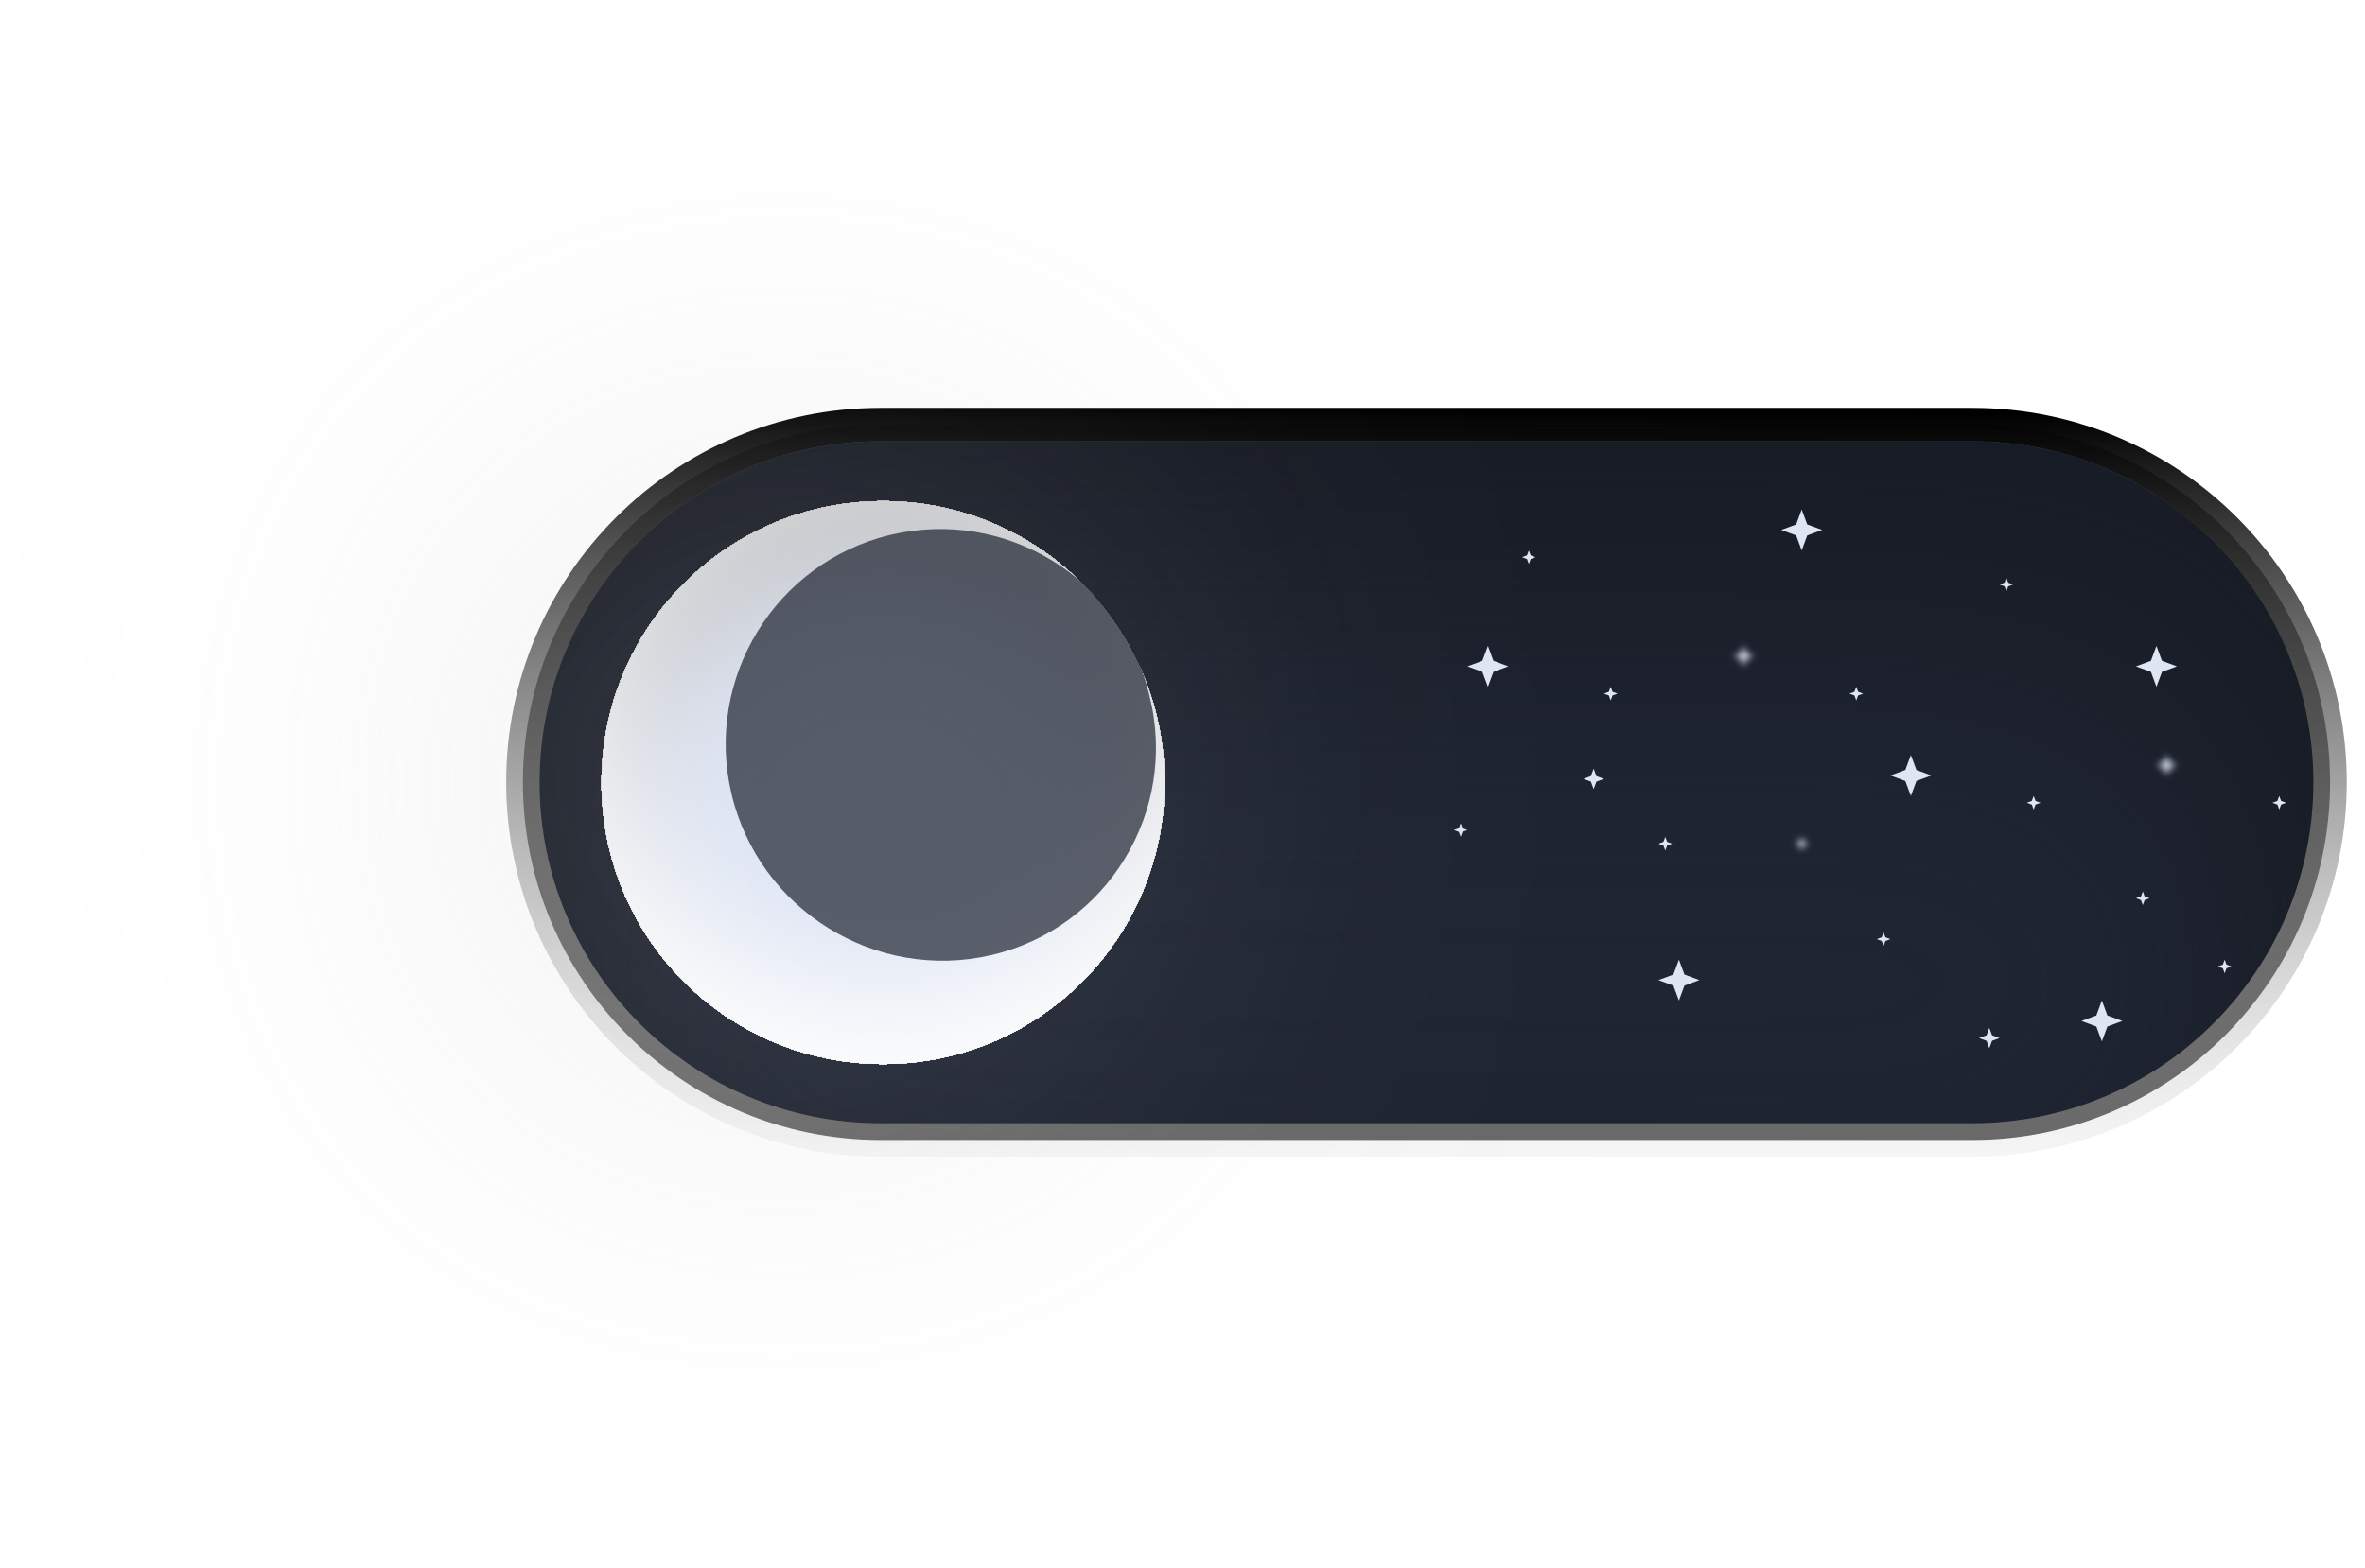
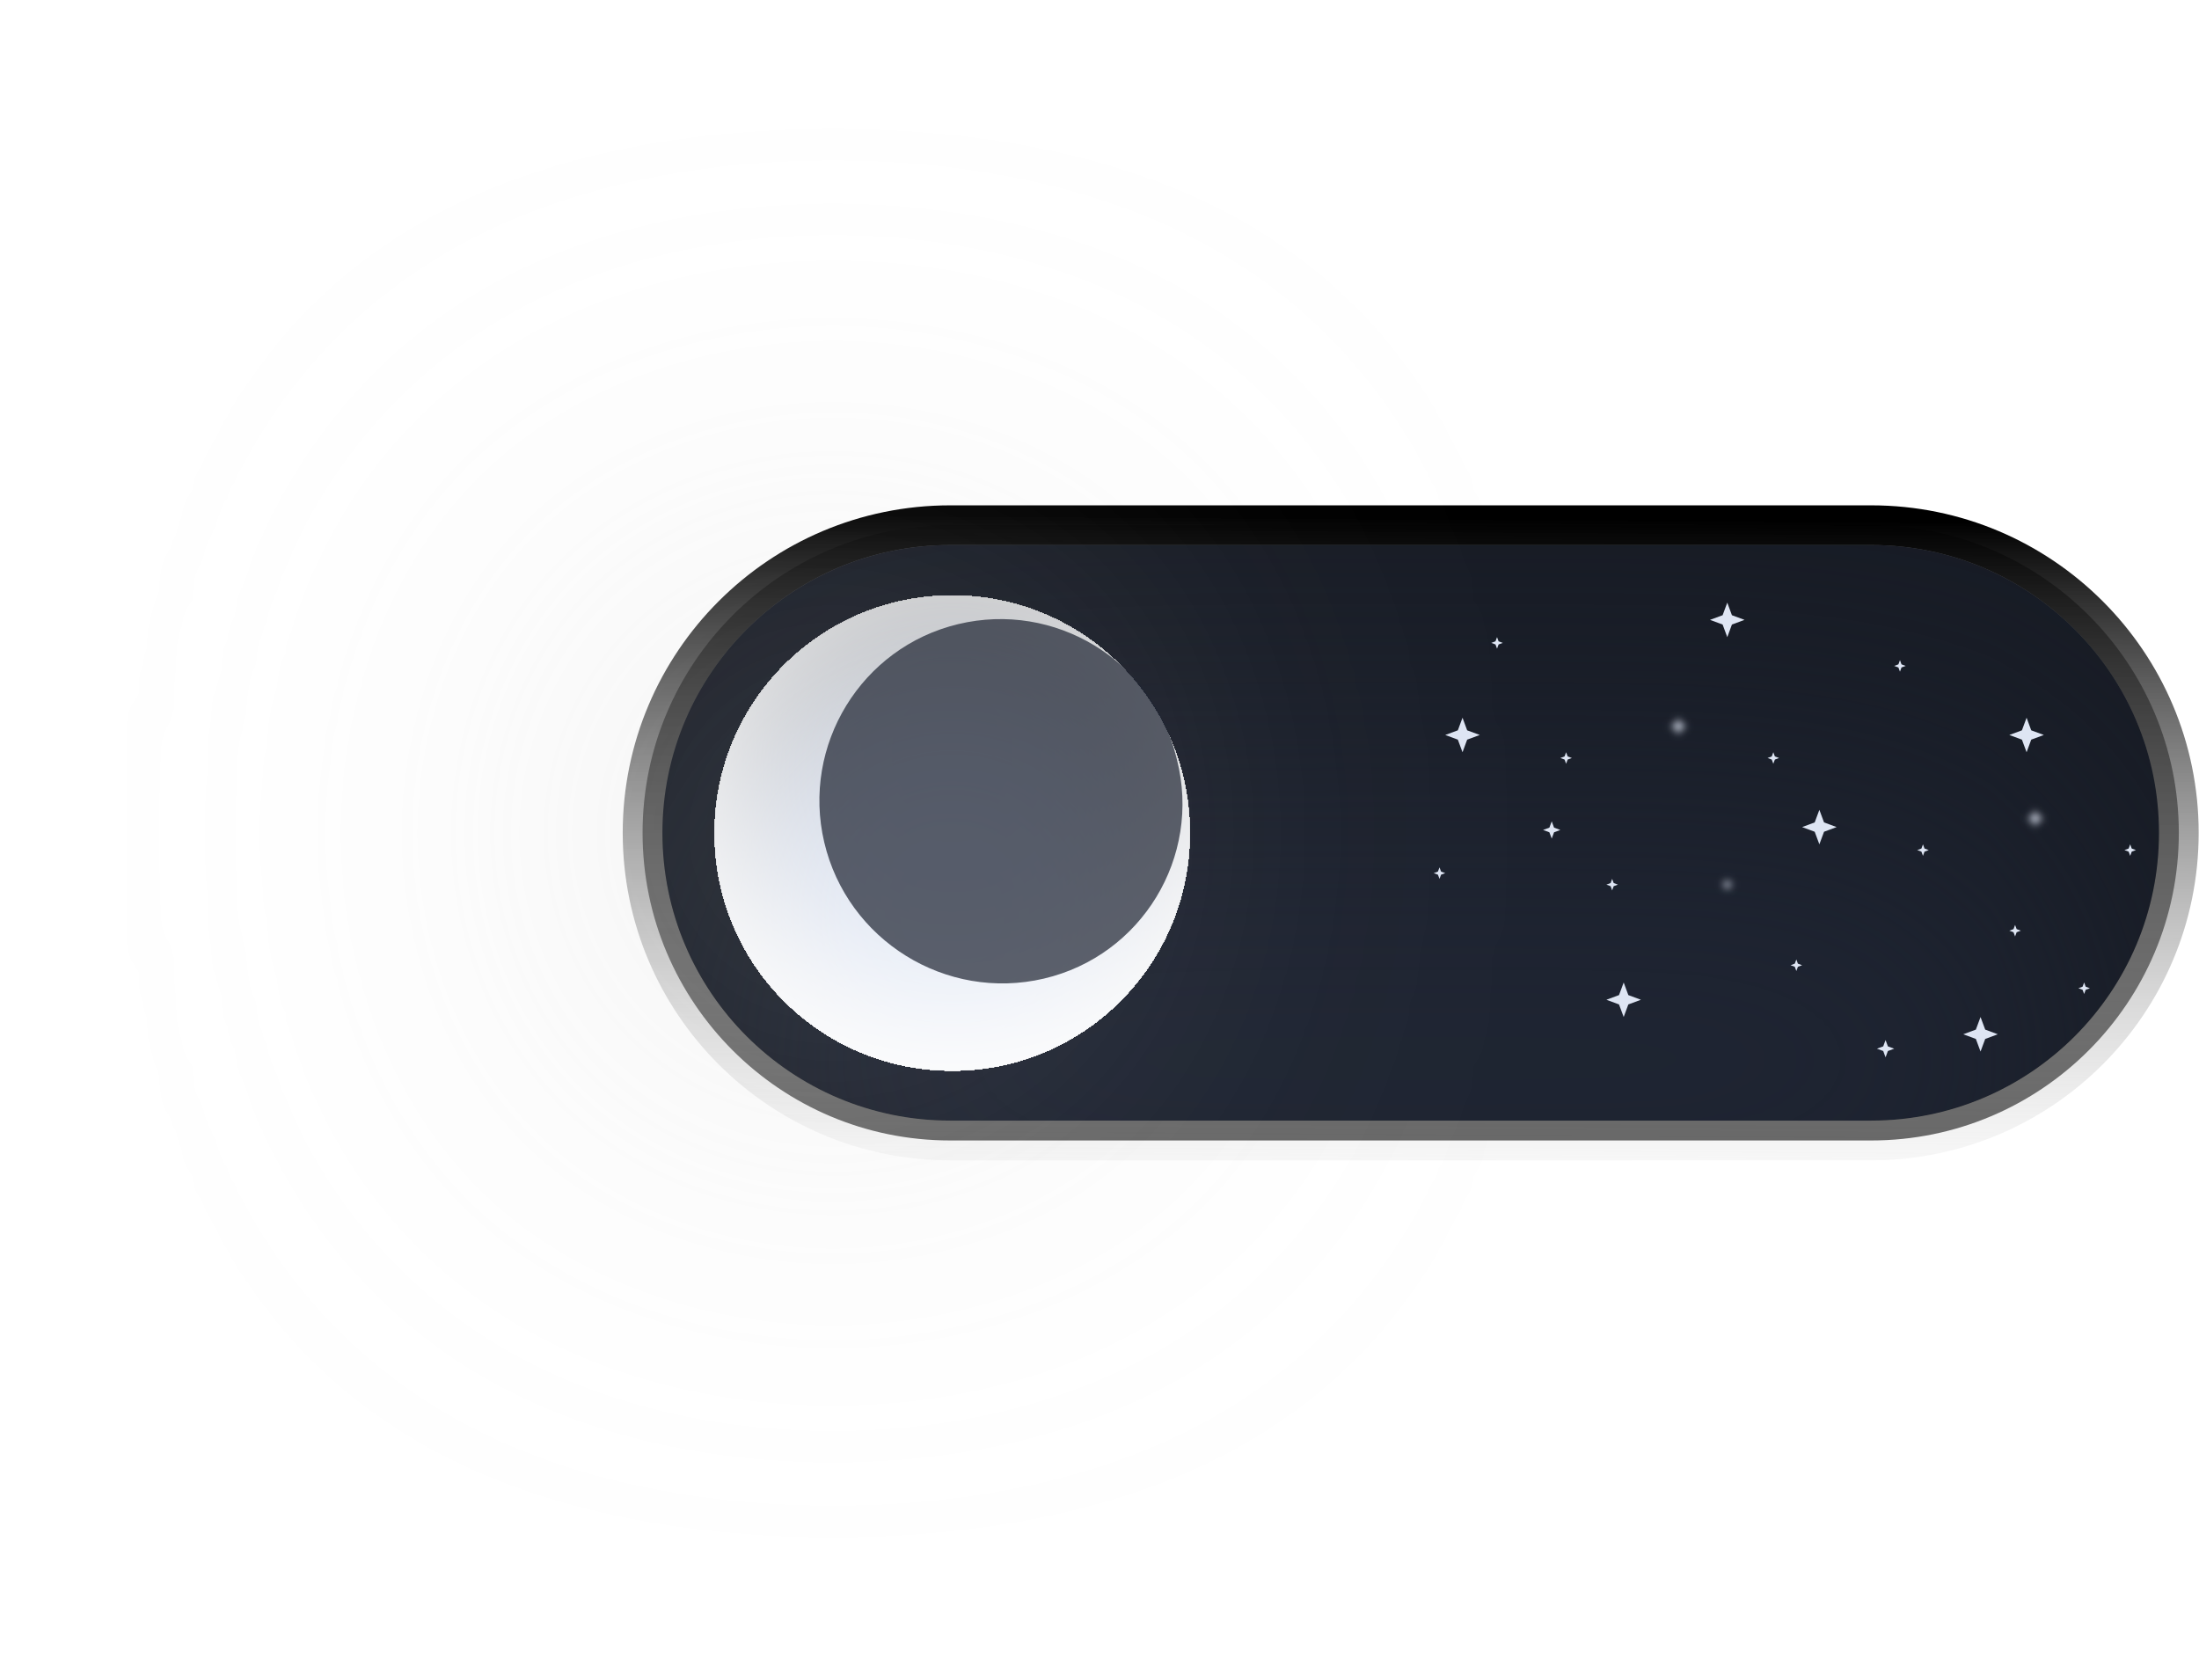
- <svg xmlns="http://www.w3.org/2000/svg" width="92" height="61" viewBox="0 0 92 61" fill="none">
-   <rect x="0.65" y="-0.65" width="70.3" height="27.838" rx="13.919" transform="matrix(-1 0 0 1 91.2912 17.1714)" fill="#4F4F4F" stroke="url(#paint0_linear_312_3517)" stroke-width="1.3" />
-   <mask id="mask0_312_3517" style="mask-type:alpha" maskUnits="userSpaceOnUse" x="20" y="17" width="70" height="27">
-     <rect width="69" height="26.538" rx="13.269" transform="matrix(-1 0 0 1 89.9912 17.1714)" fill="black" />
+ <svg xmlns="http://www.w3.org/2000/svg" width="72" height="55" viewBox="0 0 72 55" fill="none">
+   <rect x="0.65" y="-0.65" width="50.3" height="20.146" rx="10.073" transform="matrix(-1 0 0 1 71.9893 17.8462)" fill="#4F4F4F" stroke="url(#paint0_linear_312_3517)" stroke-width="1.3" />
+   <mask id="mask0_312_3517" style="mask-type:alpha" maskUnits="userSpaceOnUse" x="21" y="17" width="50" height="20">
+     <rect width="49" height="18.846" rx="9.423" transform="matrix(-1 0 0 1 70.6893 17.8462)" fill="black" />
  </mask>
  <g mask="url(#mask0_312_3517)">
    <g filter="url(#filter0_i_312_3517)">
-       <rect width="69" height="26.538" rx="13.269" transform="matrix(-1 0 0 1 89.9912 17.1714)" fill="#1F2533" />
+       <rect width="49" height="18.846" rx="9.423" transform="matrix(-1 0 0 1 70.6893 17.8462)" fill="#1F2533" />
    </g>
-     <path d="M83.887 25.133L83.672 25.714L83.091 25.929L83.672 26.144L83.887 26.725L84.102 26.144L84.683 25.929L84.102 25.714L83.887 25.133Z" fill="#DEE5F3" />
-     <path d="M74.334 29.379L74.118 29.96L73.537 30.175L74.118 30.391L74.334 30.972L74.549 30.391L75.13 30.175L74.549 29.96L74.334 29.379Z" fill="#DEE5F3" />
-     <path d="M81.764 38.933L81.549 39.514L80.968 39.729L81.549 39.944L81.764 40.525L81.979 39.944L82.561 39.729L81.979 39.514L81.764 38.933Z" fill="#DEE5F3" />
-     <path d="M79.111 30.971L79.039 31.165L78.845 31.237L79.039 31.308L79.111 31.502L79.182 31.308L79.376 31.237L79.182 31.165L79.111 30.971Z" fill="#DEE5F3" />
-     <path d="M83.357 34.687L83.285 34.881L83.091 34.952L83.285 35.024L83.357 35.218L83.428 35.024L83.622 34.952L83.428 34.881L83.357 34.687Z" fill="#DEE5F3" />
-     <path d="M77.385 39.995L77.278 40.285L76.987 40.393L77.278 40.5L77.385 40.791L77.493 40.5L77.784 40.393L77.493 40.285L77.385 39.995Z" fill="#DEE5F3" />
+     <path d="M66.355 23.5L66.202 23.913L65.789 24.065L66.202 24.218L66.355 24.631L66.507 24.218L66.92 24.065L66.507 23.913L66.355 23.5Z" fill="#DEE5F3" />
+     <path d="M59.57 26.516L59.417 26.928L59.005 27.081L59.417 27.234L59.57 27.646L59.723 27.234L60.135 27.081L59.723 26.928L59.57 26.516Z" fill="#DEE5F3" />
+     <path d="M64.847 33.3L64.694 33.712L64.282 33.865L64.694 34.018L64.847 34.431L65 34.018L65.412 33.865L65 33.712L64.847 33.3Z" fill="#DEE5F3" />
+     <path d="M62.962 27.646L62.911 27.784L62.774 27.834L62.911 27.885L62.962 28.023L63.013 27.885L63.151 27.834L63.013 27.784L62.962 27.646Z" fill="#DEE5F3" />
+     <path d="M65.978 30.285L65.927 30.422L65.789 30.473L65.927 30.524L65.978 30.662L66.029 30.524L66.166 30.473L66.029 30.422L65.978 30.285Z" fill="#DEE5F3" />
+     <path d="M61.737 34.054L61.661 34.261L61.455 34.337L61.661 34.413L61.737 34.62L61.814 34.413L62.02 34.337L61.814 34.261L61.737 34.054Z" fill="#DEE5F3" />
    <g filter="url(#filter1_f_312_3517)">
-       <path d="M84.285 29.379L84.178 29.67L83.887 29.777L84.178 29.885L84.285 30.175L84.393 29.885L84.683 29.777L84.393 29.67L84.285 29.379Z" fill="#DEE5F3" />
+       <path d="M66.637 26.516L66.561 26.722L66.355 26.798L66.561 26.875L66.637 27.081L66.714 26.875L66.92 26.798L66.714 26.722L66.637 26.516Z" fill="#DEE5F3" />
    </g>
-     <path d="M86.541 37.341L86.47 37.535L86.276 37.606L86.47 37.678L86.541 37.872L86.613 37.678L86.807 37.606L86.613 37.535L86.541 37.341Z" fill="#DEE5F3" />
-     <path d="M73.272 36.279L73.2 36.472L73.007 36.544L73.2 36.616L73.272 36.81L73.344 36.616L73.537 36.544L73.344 36.472L73.272 36.279Z" fill="#DEE5F3" />
-     <path d="M78.049 22.479L77.977 22.673L77.783 22.744L77.977 22.816L78.049 23.01L78.121 22.816L78.314 22.744L78.121 22.673L78.049 22.479Z" fill="#DEE5F3" />
-     <path d="M88.664 30.971L88.593 31.165L88.399 31.237L88.593 31.308L88.664 31.502L88.736 31.308L88.93 31.237L88.736 31.165L88.664 30.971Z" fill="#DEE5F3" />
-     <path d="M70.087 19.825L69.872 20.406L69.291 20.621L69.872 20.836L70.087 21.418L70.302 20.836L70.883 20.621L70.302 20.406L70.087 19.825Z" fill="#DEE5F3" />
-     <path d="M57.88 25.133L57.665 25.714L57.084 25.929L57.665 26.144L57.88 26.725L58.095 26.144L58.676 25.929L58.095 25.714L57.88 25.133Z" fill="#DEE5F3" />
-     <path d="M65.311 37.341L65.096 37.922L64.514 38.137L65.096 38.352L65.311 38.933L65.526 38.352L66.107 38.137L65.526 37.922L65.311 37.341Z" fill="#DEE5F3" />
-     <path d="M62.657 26.725L62.585 26.919L62.391 26.991L62.585 27.062L62.657 27.256L62.728 27.062L62.922 26.991L62.728 26.919L62.657 26.725Z" fill="#DEE5F3" />
-     <path d="M64.78 32.564L64.708 32.758L64.514 32.829L64.708 32.901L64.78 33.095L64.852 32.901L65.045 32.829L64.852 32.758L64.78 32.564Z" fill="#DEE5F3" />
-     <path d="M61.993 29.91L61.886 30.201L61.595 30.308L61.886 30.416L61.993 30.706L62.101 30.416L62.391 30.308L62.101 30.201L61.993 29.91Z" fill="#DEE5F3" />
+     <path d="M68.239 32.169L68.188 32.307L68.051 32.358L68.188 32.409L68.239 32.546L68.29 32.409L68.428 32.358L68.29 32.307L68.239 32.169Z" fill="#DEE5F3" />
+     <path d="M58.816 31.416L58.765 31.553L58.628 31.604L58.765 31.655L58.816 31.793L58.867 31.655L59.005 31.604L58.867 31.553L58.816 31.416Z" fill="#DEE5F3" />
+     <path d="M62.209 21.615L62.158 21.753L62.02 21.804L62.158 21.855L62.209 21.992L62.259 21.855L62.397 21.804L62.259 21.753L62.209 21.615Z" fill="#DEE5F3" />
+     <path d="M69.747 27.646L69.696 27.784L69.558 27.834L69.696 27.885L69.747 28.023L69.798 27.885L69.935 27.834L69.798 27.784L69.747 27.646Z" fill="#DEE5F3" />
+     <path d="M56.555 19.731L56.402 20.144L55.989 20.296L56.402 20.449L56.555 20.862L56.707 20.449L57.12 20.296L56.707 20.144L56.555 19.731Z" fill="#DEE5F3" />
+     <path d="M47.886 23.5L47.733 23.913L47.32 24.065L47.733 24.218L47.886 24.631L48.038 24.218L48.451 24.065L48.038 23.913L47.886 23.5Z" fill="#DEE5F3" />
+     <path d="M53.163 32.169L53.01 32.582L52.597 32.735L53.01 32.888L53.163 33.3L53.315 32.888L53.728 32.735L53.315 32.582L53.163 32.169Z" fill="#DEE5F3" />
+     <path d="M51.278 24.63L51.227 24.768L51.089 24.819L51.227 24.87L51.278 25.007L51.329 24.87L51.466 24.819L51.329 24.768L51.278 24.63Z" fill="#DEE5F3" />
+     <path d="M52.785 28.777L52.735 28.914L52.597 28.965L52.735 29.016L52.785 29.154L52.836 29.016L52.974 28.965L52.836 28.914L52.785 28.777Z" fill="#DEE5F3" />
+     <path d="M50.807 26.893L50.73 27.099L50.524 27.175L50.73 27.252L50.807 27.458L50.883 27.252L51.089 27.175L50.883 27.099L50.807 26.893Z" fill="#DEE5F3" />
    <g filter="url(#filter2_f_312_3517)">
-       <path d="M67.832 25.133L67.724 25.423L67.434 25.531L67.724 25.638L67.832 25.929L67.939 25.638L68.23 25.531L67.939 25.423L67.832 25.133Z" fill="#DEE5F3" />
+       <path d="M54.953 23.5L54.877 23.706L54.67 23.783L54.877 23.859L54.953 24.065L55.029 23.859L55.236 23.783L55.029 23.706L54.953 23.5Z" fill="#DEE5F3" />
    </g>
    <g filter="url(#filter3_f_312_3517)">
-       <path d="M70.087 32.564L70.016 32.758L69.822 32.829L70.016 32.901L70.087 33.095L70.159 32.901L70.353 32.829L70.159 32.758L70.087 32.564Z" fill="#DEE5F3" />
+       <path d="M56.555 28.777L56.504 28.914L56.366 28.965L56.504 29.016L56.555 29.154L56.606 29.016L56.743 28.965L56.606 28.914L56.555 28.777Z" fill="#DEE5F3" />
    </g>
-     <path d="M56.818 32.033L56.747 32.227L56.553 32.299L56.747 32.37L56.818 32.564L56.89 32.37L57.084 32.299L56.89 32.227L56.818 32.033Z" fill="#DEE5F3" />
-     <path d="M59.472 21.418L59.4 21.611L59.207 21.683L59.4 21.755L59.472 21.948L59.544 21.755L59.737 21.683L59.544 21.611L59.472 21.418Z" fill="#DEE5F3" />
-     <path d="M72.21 26.725L72.139 26.919L71.945 26.991L72.139 27.062L72.21 27.256L72.282 27.062L72.476 26.991L72.282 26.919L72.21 26.725Z" fill="#DEE5F3" />
+     <path d="M47.132 28.4L47.081 28.538L46.943 28.589L47.081 28.64L47.132 28.777L47.183 28.64L47.32 28.589L47.183 28.538L47.132 28.4Z" fill="#DEE5F3" />
+     <path d="M49.016 20.862L48.965 20.999L48.828 21.05L48.965 21.101L49.016 21.239L49.067 21.101L49.205 21.05L49.067 20.999L49.016 20.862Z" fill="#DEE5F3" />
+     <path d="M58.062 24.63L58.011 24.768L57.874 24.819L58.011 24.87L58.062 25.007L58.113 24.87L58.251 24.819L58.113 24.768L58.062 24.63Z" fill="#DEE5F3" />
  </g>
  <g filter="url(#filter4_dii_312_3517)">
-     <rect x="23.4" y="19.5" width="21.903" height="21.903" rx="10.952" fill="#DEE5F3" />
+     <rect x="23.4" y="19.5" width="15.555" height="15.555" rx="7.777" fill="#DEE5F3" />
  </g>
-   <path opacity="0.9" d="M34.632 20.816C39.075 19.754 43.546 22.459 44.668 26.887L44.714 27.07C45.85 31.556 43.087 36.103 38.581 37.161C34.06 38.222 29.512 35.393 28.451 30.873C27.401 26.397 30.16 21.886 34.632 20.816Z" fill="#1F2533" fill-opacity="0.79" />
+   <path opacity="0.9" d="M31.376 20.435C34.531 19.68 37.707 21.601 38.503 24.746L38.536 24.875C39.343 28.062 37.38 31.291 34.18 32.042C30.97 32.795 27.741 30.787 26.987 27.576C26.241 24.398 28.201 21.194 31.376 20.435Z" fill="#1F2533" fill-opacity="0.79" />
  <defs>
-     <filter id="filter0_i_312_3517" x="20.991" y="17.171" width="69" height="34.339" filterUnits="userSpaceOnUse" color-interpolation-filters="sRGB">
+     <filter id="filter0_i_312_3517" x="21.689" y="17.846" width="49" height="26.646" filterUnits="userSpaceOnUse" color-interpolation-filters="sRGB">
      <feFlood flood-opacity="0" result="BackgroundImageFix" />
      <feBlend mode="normal" in="SourceGraphic" in2="BackgroundImageFix" result="shape" />
      <feColorMatrix in="SourceAlpha" type="matrix" values="0 0 0 0 0 0 0 0 0 0 0 0 0 0 0 0 0 0 127 0" result="hardAlpha" />
      <feOffset dy="7.8" />
      <feGaussianBlur stdDeviation="5.85" />
      <feComposite in2="hardAlpha" operator="arithmetic" k2="-1" k3="1" />
      <feColorMatrix type="matrix" values="0 0 0 0 0.09 0 0 0 0 0.106 0 0 0 0 0.142 0 0 0 1 0" />
      <feBlend mode="normal" in2="shape" result="effect1_innerShadow_312_3517" />
    </filter>
-     <filter id="filter1_f_312_3517" x="83.627" y="29.119" width="1.316" height="1.316" filterUnits="userSpaceOnUse" color-interpolation-filters="sRGB">
+     <filter id="filter1_f_312_3517" x="66.095" y="26.256" width="1.085" height="1.085" filterUnits="userSpaceOnUse" color-interpolation-filters="sRGB">
      <feFlood flood-opacity="0" result="BackgroundImageFix" />
      <feBlend mode="normal" in="SourceGraphic" in2="BackgroundImageFix" result="shape" />
      <feGaussianBlur stdDeviation="0.13" result="effect1_foregroundBlur_312_3517" />
    </filter>
-     <filter id="filter2_f_312_3517" x="67.174" y="24.873" width="1.316" height="1.316" filterUnits="userSpaceOnUse" color-interpolation-filters="sRGB">
+     <filter id="filter2_f_312_3517" x="54.41" y="23.24" width="1.085" height="1.085" filterUnits="userSpaceOnUse" color-interpolation-filters="sRGB">
      <feFlood flood-opacity="0" result="BackgroundImageFix" />
      <feBlend mode="normal" in="SourceGraphic" in2="BackgroundImageFix" result="shape" />
      <feGaussianBlur stdDeviation="0.13" result="effect1_foregroundBlur_312_3517" />
    </filter>
-     <filter id="filter3_f_312_3517" x="69.562" y="32.304" width="1.051" height="1.051" filterUnits="userSpaceOnUse" color-interpolation-filters="sRGB">
+     <filter id="filter3_f_312_3517" x="56.106" y="28.517" width="0.897" height="0.897" filterUnits="userSpaceOnUse" color-interpolation-filters="sRGB">
      <feFlood flood-opacity="0" result="BackgroundImageFix" />
      <feBlend mode="normal" in="SourceGraphic" in2="BackgroundImageFix" result="shape" />
      <feGaussianBlur stdDeviation="0.13" result="effect1_foregroundBlur_312_3517" />
    </filter>
-     <filter id="filter4_dii_312_3517" x="2.24113e-05" y="-1.90735e-06" width="60.903" height="60.903" filterUnits="userSpaceOnUse" color-interpolation-filters="sRGB">
+     <filter id="filter4_dii_312_3517" x="2.24113e-05" y="-1.90735e-06" width="54.555" height="54.555" filterUnits="userSpaceOnUse" color-interpolation-filters="sRGB">
      <feFlood flood-opacity="0" result="BackgroundImageFix" />
      <feColorMatrix in="SourceAlpha" type="matrix" values="0 0 0 0 0 0 0 0 0 0 0 0 0 0 0 0 0 0 127 0" result="hardAlpha" />
      <feOffset dx="-3.9" />
      <feGaussianBlur stdDeviation="9.75" />
      <feColorMatrix type="matrix" values="0 0 0 0 0.717 0 0 0 0 0.717 0 0 0 0 0.717 0 0 0 0.31 0" />
      <feBlend mode="normal" in2="BackgroundImageFix" result="effect1_dropShadow_312_3517" />
      <feBlend mode="normal" in="SourceGraphic" in2="effect1_dropShadow_312_3517" result="shape" />
      <feColorMatrix in="SourceAlpha" type="matrix" values="0 0 0 0 0 0 0 0 0 0 0 0 0 0 0 0 0 0 127 0" result="hardAlpha" />
      <feOffset dy="2.6" />
      <feGaussianBlur stdDeviation="2.6" />
      <feComposite in2="hardAlpha" operator="arithmetic" k2="-1" k3="1" />
      <feColorMatrix type="matrix" values="0 0 0 0 0.748 0 0 0 0 0.75 0 0 0 0 0.754 0 0 0 1 0" />
      <feBlend mode="normal" in2="shape" result="effect2_innerShadow_312_3517" />
      <feColorMatrix in="SourceAlpha" type="matrix" values="0 0 0 0 0 0 0 0 0 0 0 0 0 0 0 0 0 0 127 0" result="hardAlpha" />
      <feOffset dy="-2.6" />
      <feGaussianBlur stdDeviation="2.6" />
      <feComposite in2="hardAlpha" operator="arithmetic" k2="-1" k3="1" />
      <feColorMatrix type="matrix" values="0 0 0 0 1 0 0 0 0 1 0 0 0 0 1 0 0 0 1 0" />
      <feBlend mode="normal" in2="effect2_innerShadow_312_3517" result="effect3_innerShadow_312_3517" />
    </filter>
-     <linearGradient id="paint0_linear_312_3517" x1="35.296" y1="-6.369" x2="35.562" y2="34.765" gradientUnits="userSpaceOnUse">
+     <linearGradient id="paint0_linear_312_3517" x1="25.065" y1="-4.523" x2="25.254" y2="24.689" gradientUnits="userSpaceOnUse">
      <stop offset="0.125" />
      <stop offset="1" stop-color="white" stop-opacity="0" />
    </linearGradient>
  </defs>
</svg>
